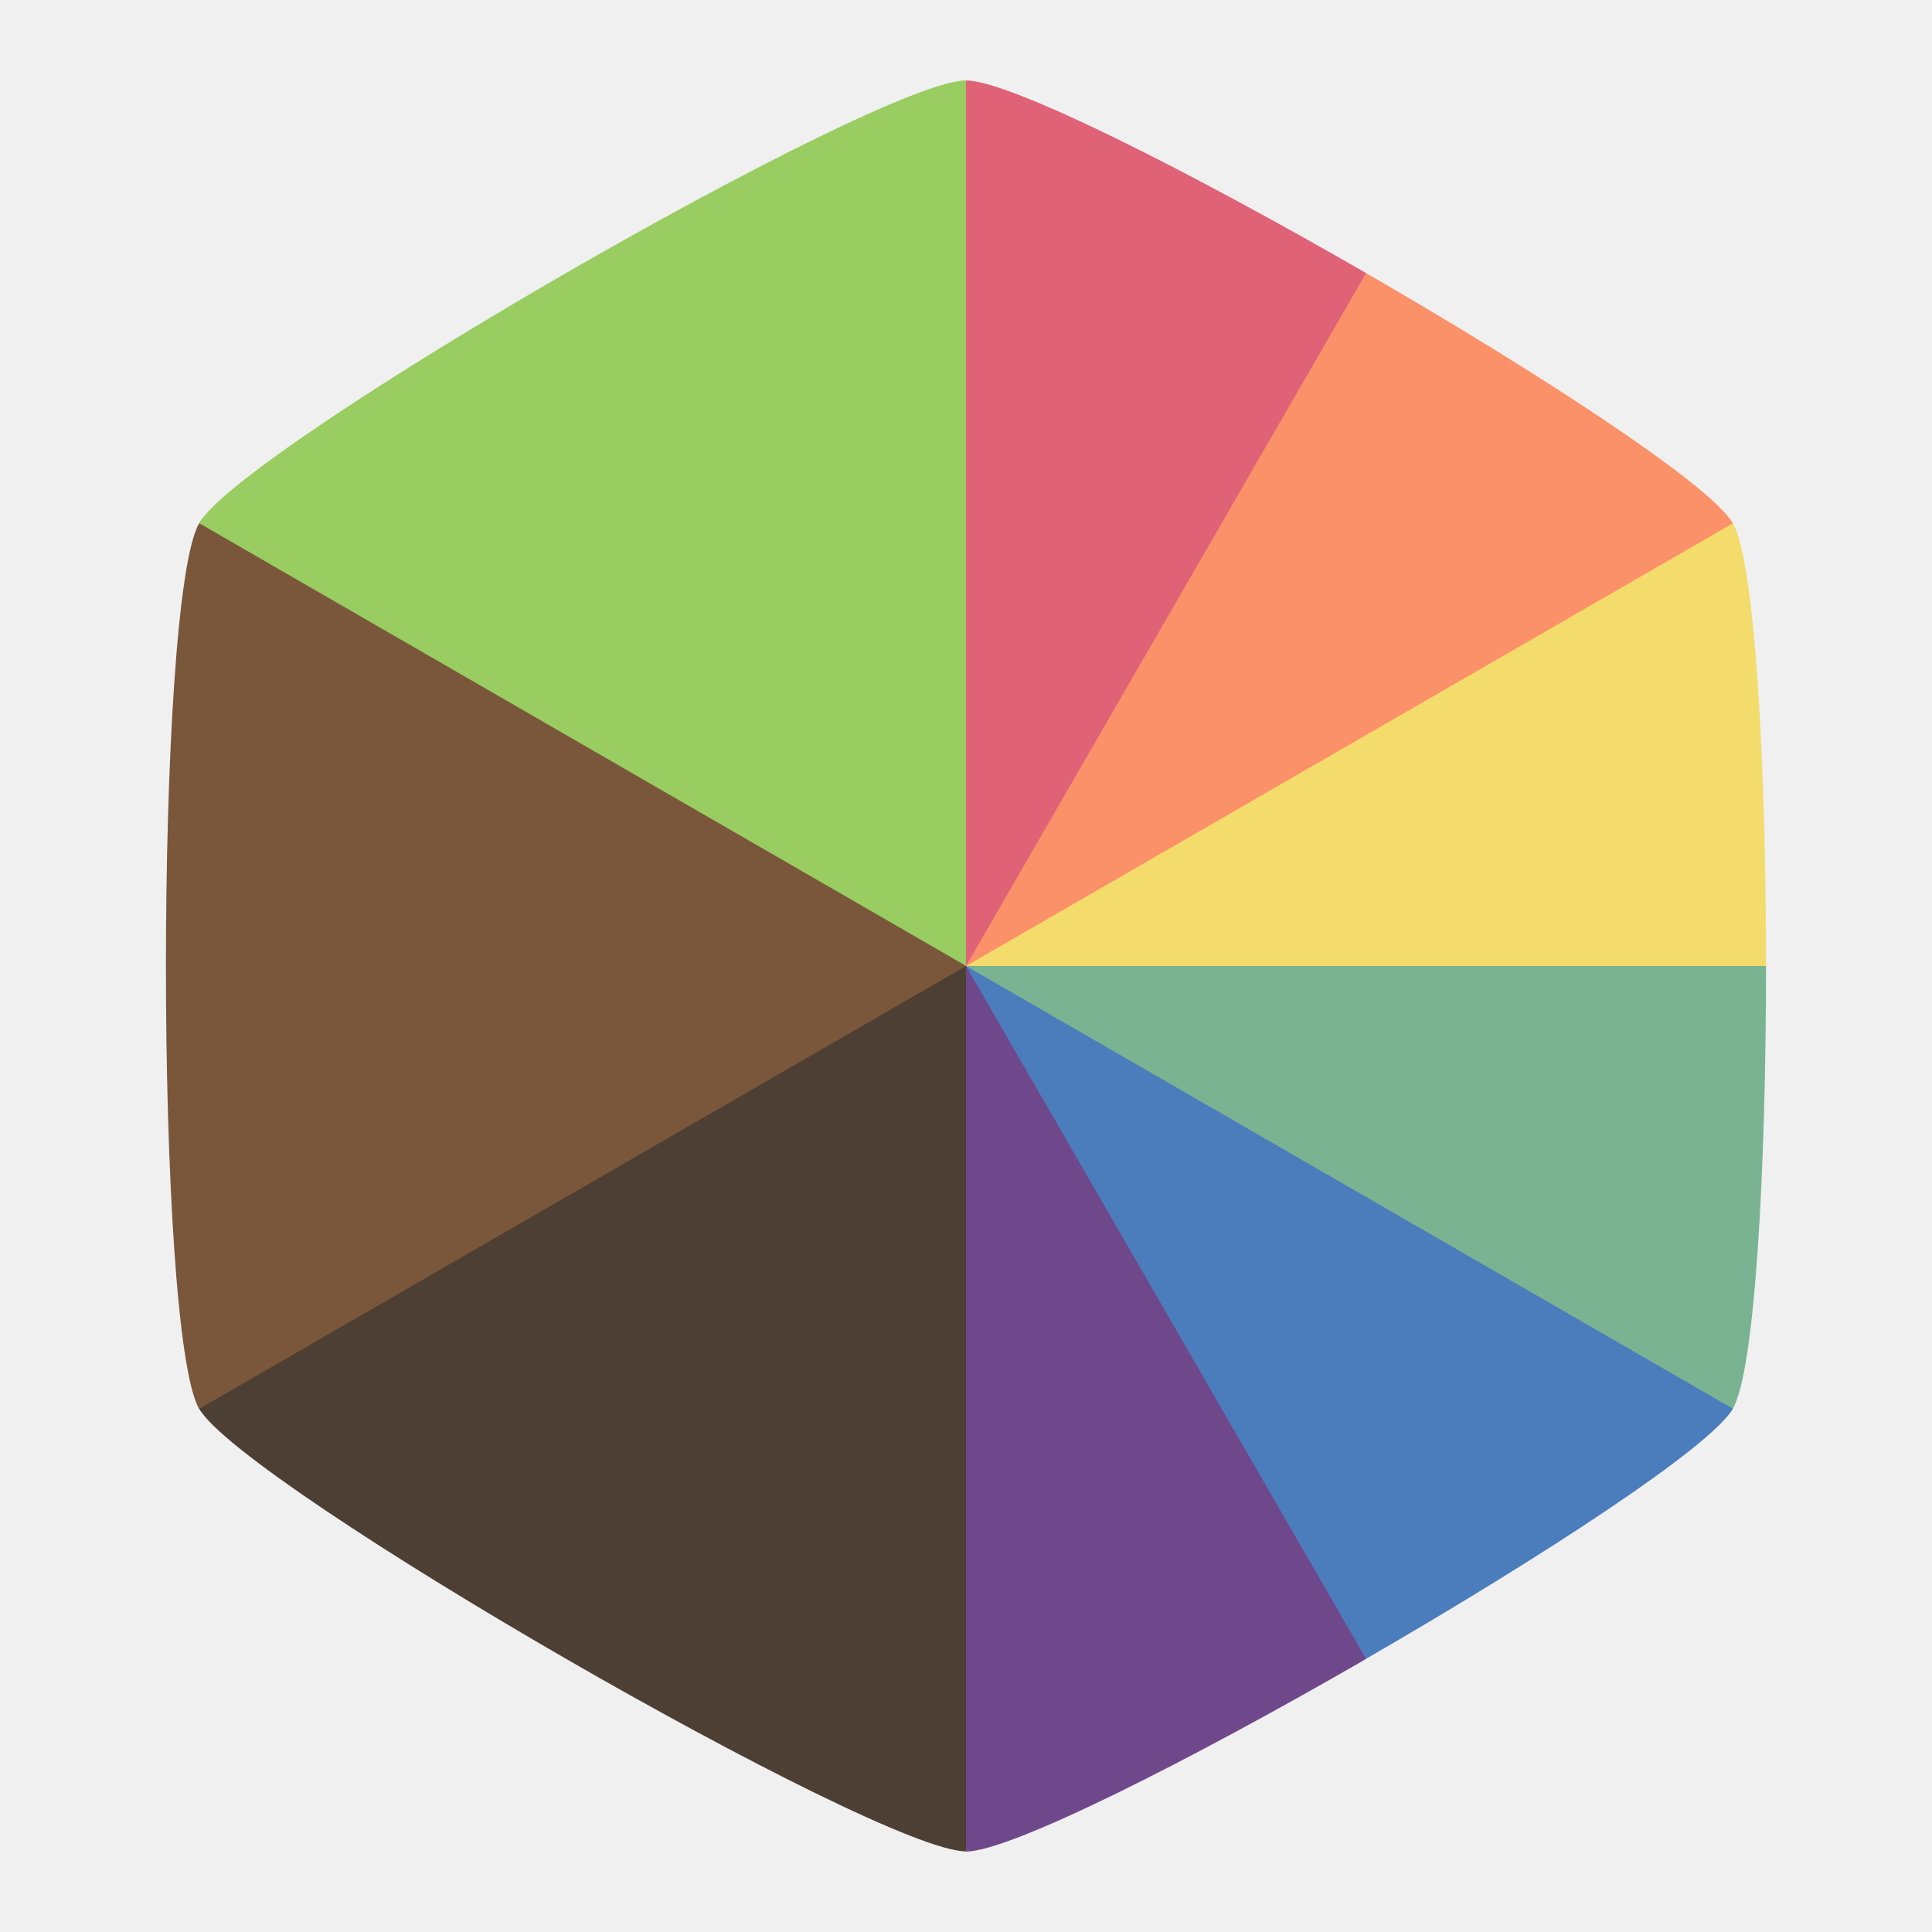
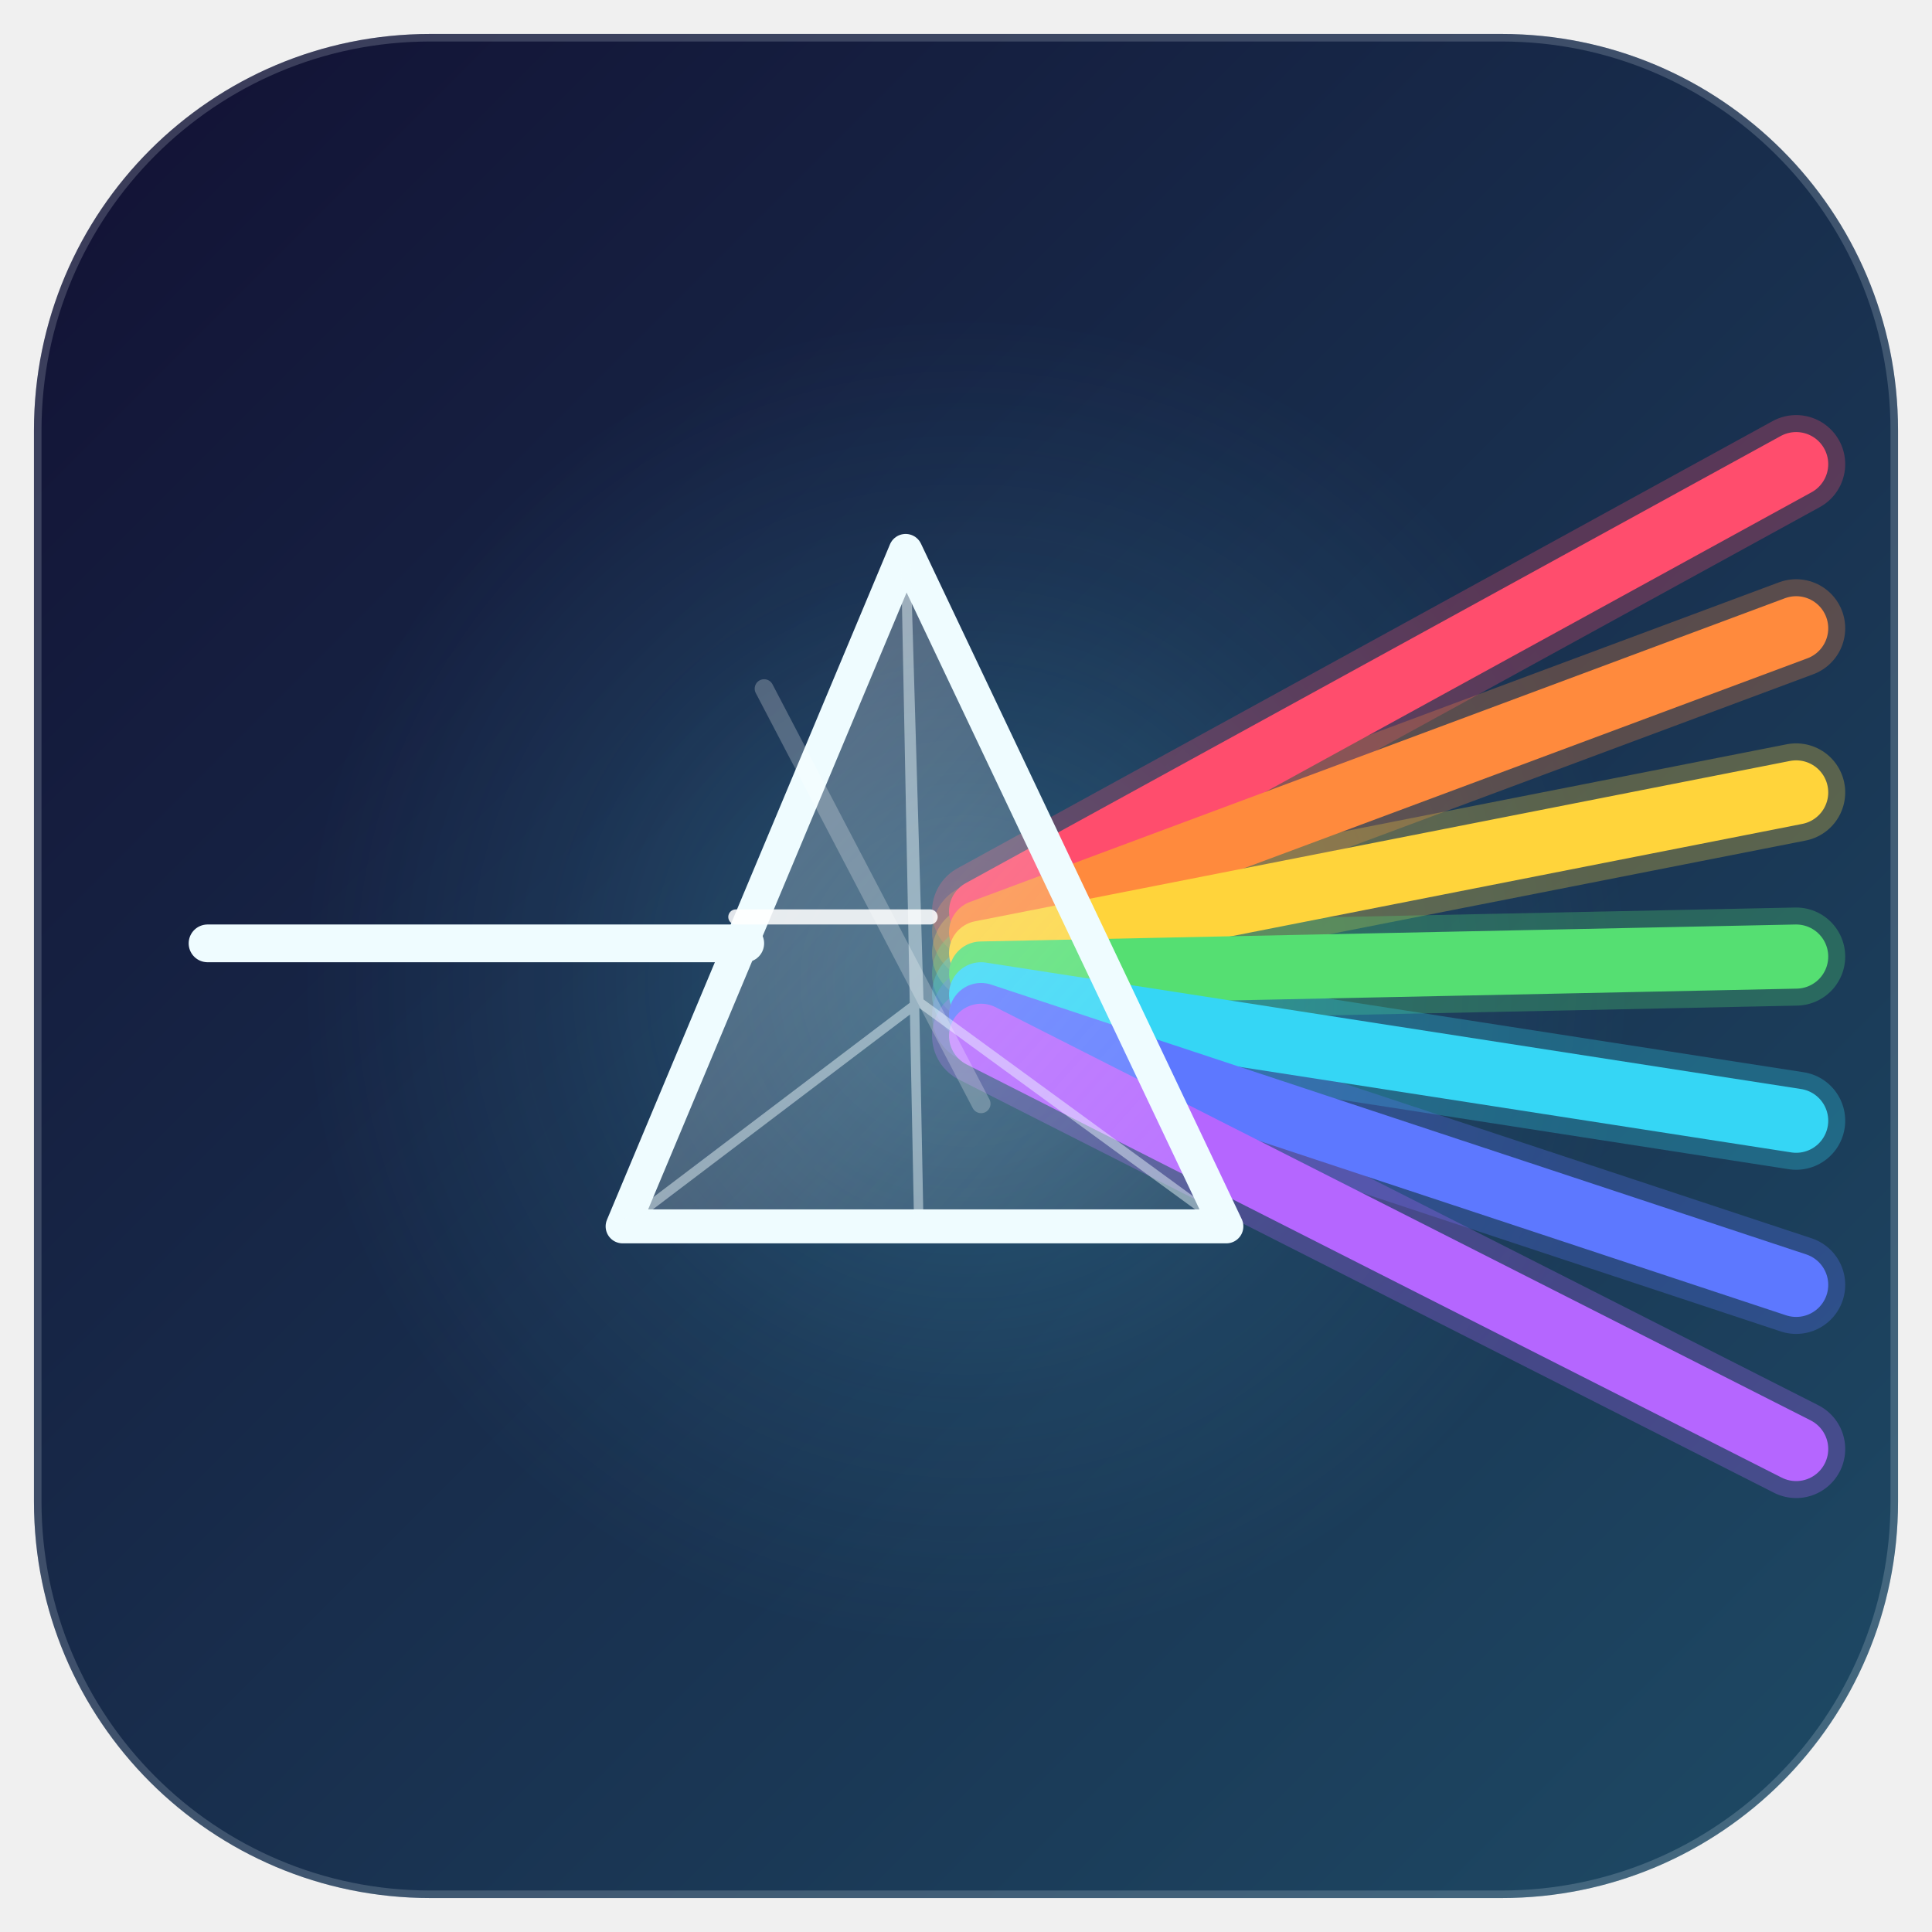
- <svg xmlns="http://www.w3.org/2000/svg" width="48" height="48" version="1.1" viewBox="0 0 12.7 12.7" id="svg_rainbow">
-   <g stroke-width="0.265">
-     <path d="M 6.35,0.529 3.829,4.895 6.35,6.35 8.87,4.895 8.98,1.795 C 7.829,1.131 6.641,0.529 6.35,0.529 Z" fill="#df6277" id="path6" />
-     <path d="M 8.98,1.795 6.35,6.35 8.87,7.805 11.391,3.44 C 11.246,3.188 10.131,2.46 8.98,1.795 Z" fill="#fb9168" id="path8" />
-     <path d="M 11.391,3.44 6.35,6.35 8.87,7.805 11.609,6.35 c 0,-1.329 -0.073,-2.658 -0.218,-2.91 z" fill="#f3db6c" id="path10" />
-     <path d="m 6.35,6.35 v 2.91 h 5.041 C 11.537,9.008 11.609,7.679 11.609,6.35 Z" fill="#7ab392" id="path12" />
-     <path d="m 6.35,6.35 v 2.91 l 2.63,1.644 c 1.151,-0.665 2.266,-1.392 2.411,-1.644 z" fill="#4b7cbc" id="path14" />
-     <path d="M 6.35,6.35 3.829,7.805 6.35,12.171 c 0.291,0 1.479,-0.601 2.63,-1.266 z" fill="#6f488c" id="path16" />
-     <path d="M 3.829,4.895 1.309,9.26 c 0.291,0.504 4.459,2.91 5.041,2.91 V 6.35 Z" fill="#4d3f33" id="path18" />
-     <path d="m 1.309,3.44 c -0.291,0.504 -0.291,5.317 0,5.821 L 6.35,6.35 V 3.44 Z" fill="#7a573b" id="path20" />
-     <path d="m 6.35,0.529 c -0.582,-2e-8 -4.75,2.406 -5.041,2.91 l 5.041,2.91 z" fill="#99cd61" id="path22" />
+ <svg xmlns="http://www.w3.org/2000/svg" width="1024" height="1024" viewBox="0 0 1024 1024">
+   <defs>
+     <linearGradient id="darkBackground" x1="0" y1="0" x2="1" y2="1">
+       <stop offset="0" stop-color="#121033" />
+       <stop offset="1" stop-color="#1e4b66" />
+     </linearGradient>
+     <radialGradient id="aurora" cx=".5" cy=".5" r=".5">
+       <stop offset="0" stop-color="#60e0ff" stop-opacity=".24" />
+       <stop offset=".62" stop-color="#60e0ff" stop-opacity=".07" />
+       <stop offset="1" stop-color="#60e0ff" stop-opacity="0" />
+     </radialGradient>
+     <linearGradient id="darkGlass" x1="0" y1="0" x2="1" y2="1">
+       <stop offset="0" stop-color="#effcff" stop-opacity=".34" />
+       <stop offset="1" stop-color="#effcff" stop-opacity=".09" />
+     </linearGradient>
+   </defs>
+   <rect x="18" y="18" width="988" height="988" rx="210" fill="url(#darkBackground)" />
+   <ellipse cx="512" cy="520" rx="350" ry="350" fill="url(#aurora)" />
+   <rect x="20" y="20" width="984" height="984" rx="208" fill="none" stroke="#effcff" stroke-opacity=".18" stroke-width="4" />
+   <g fill="none" stroke-linecap="round">
+     <path d="M110 500H395" stroke="#effcff" stroke-width="20" />
+     <path d="M520 483L952 246" stroke="#ff4d6d" stroke-opacity=".28" stroke-width="52" />
+     <path d="M520 494L952 333" stroke="#ff8a3d" stroke-opacity=".28" stroke-width="52" />
+     <path d="M520 505L952 420" stroke="#ffd43b" stroke-opacity=".28" stroke-width="52" />
+     <path d="M520 516L952 507" stroke="#55df72" stroke-opacity=".28" stroke-width="52" />
+     <path d="M520 527L952 594" stroke="#35d6f5" stroke-opacity=".28" stroke-width="52" />
+     <path d="M520 538L952 681" stroke="#5d78ff" stroke-opacity=".28" stroke-width="52" />
+     <path d="M520 549L952 768" stroke="#b566ff" stroke-opacity=".28" stroke-width="52" />
+     <path d="M520 483L952 246" stroke="#ff4d6d" stroke-width="34" />
+     <path d="M520 494L952 333" stroke="#ff8a3d" stroke-width="34" />
+     <path d="M520 505L952 420" stroke="#ffd43b" stroke-width="34" />
+     <path d="M520 516L952 507" stroke="#55df72" stroke-width="34" />
+     <path d="M520 527L952 594" stroke="#35d6f5" stroke-width="34" />
+     <path d="M520 538L952 681" stroke="#5d78ff" stroke-width="34" />
+     <path d="M520 549L952 768" stroke="#b566ff" stroke-width="34" />
  </g>
+   <path d="M330 650L480 292L650 650Z" fill="url(#darkGlass)" stroke="#effcff" stroke-width="18" stroke-linejoin="round" />
+   <path d="M480 292L487 650M330 650H650M487 531L330 650M487 531L650 650M487 531L480 292" fill="none" stroke="#effcff" stroke-opacity=".46" stroke-width="5" />
+   <path d="M390 486H493" stroke="#ffffff" stroke-opacity=".86" stroke-width="8" stroke-linecap="round" />
+   <path d="M405 365L520 585" stroke="#ffffff" stroke-opacity=".24" stroke-width="10" stroke-linecap="round" />
</svg>
